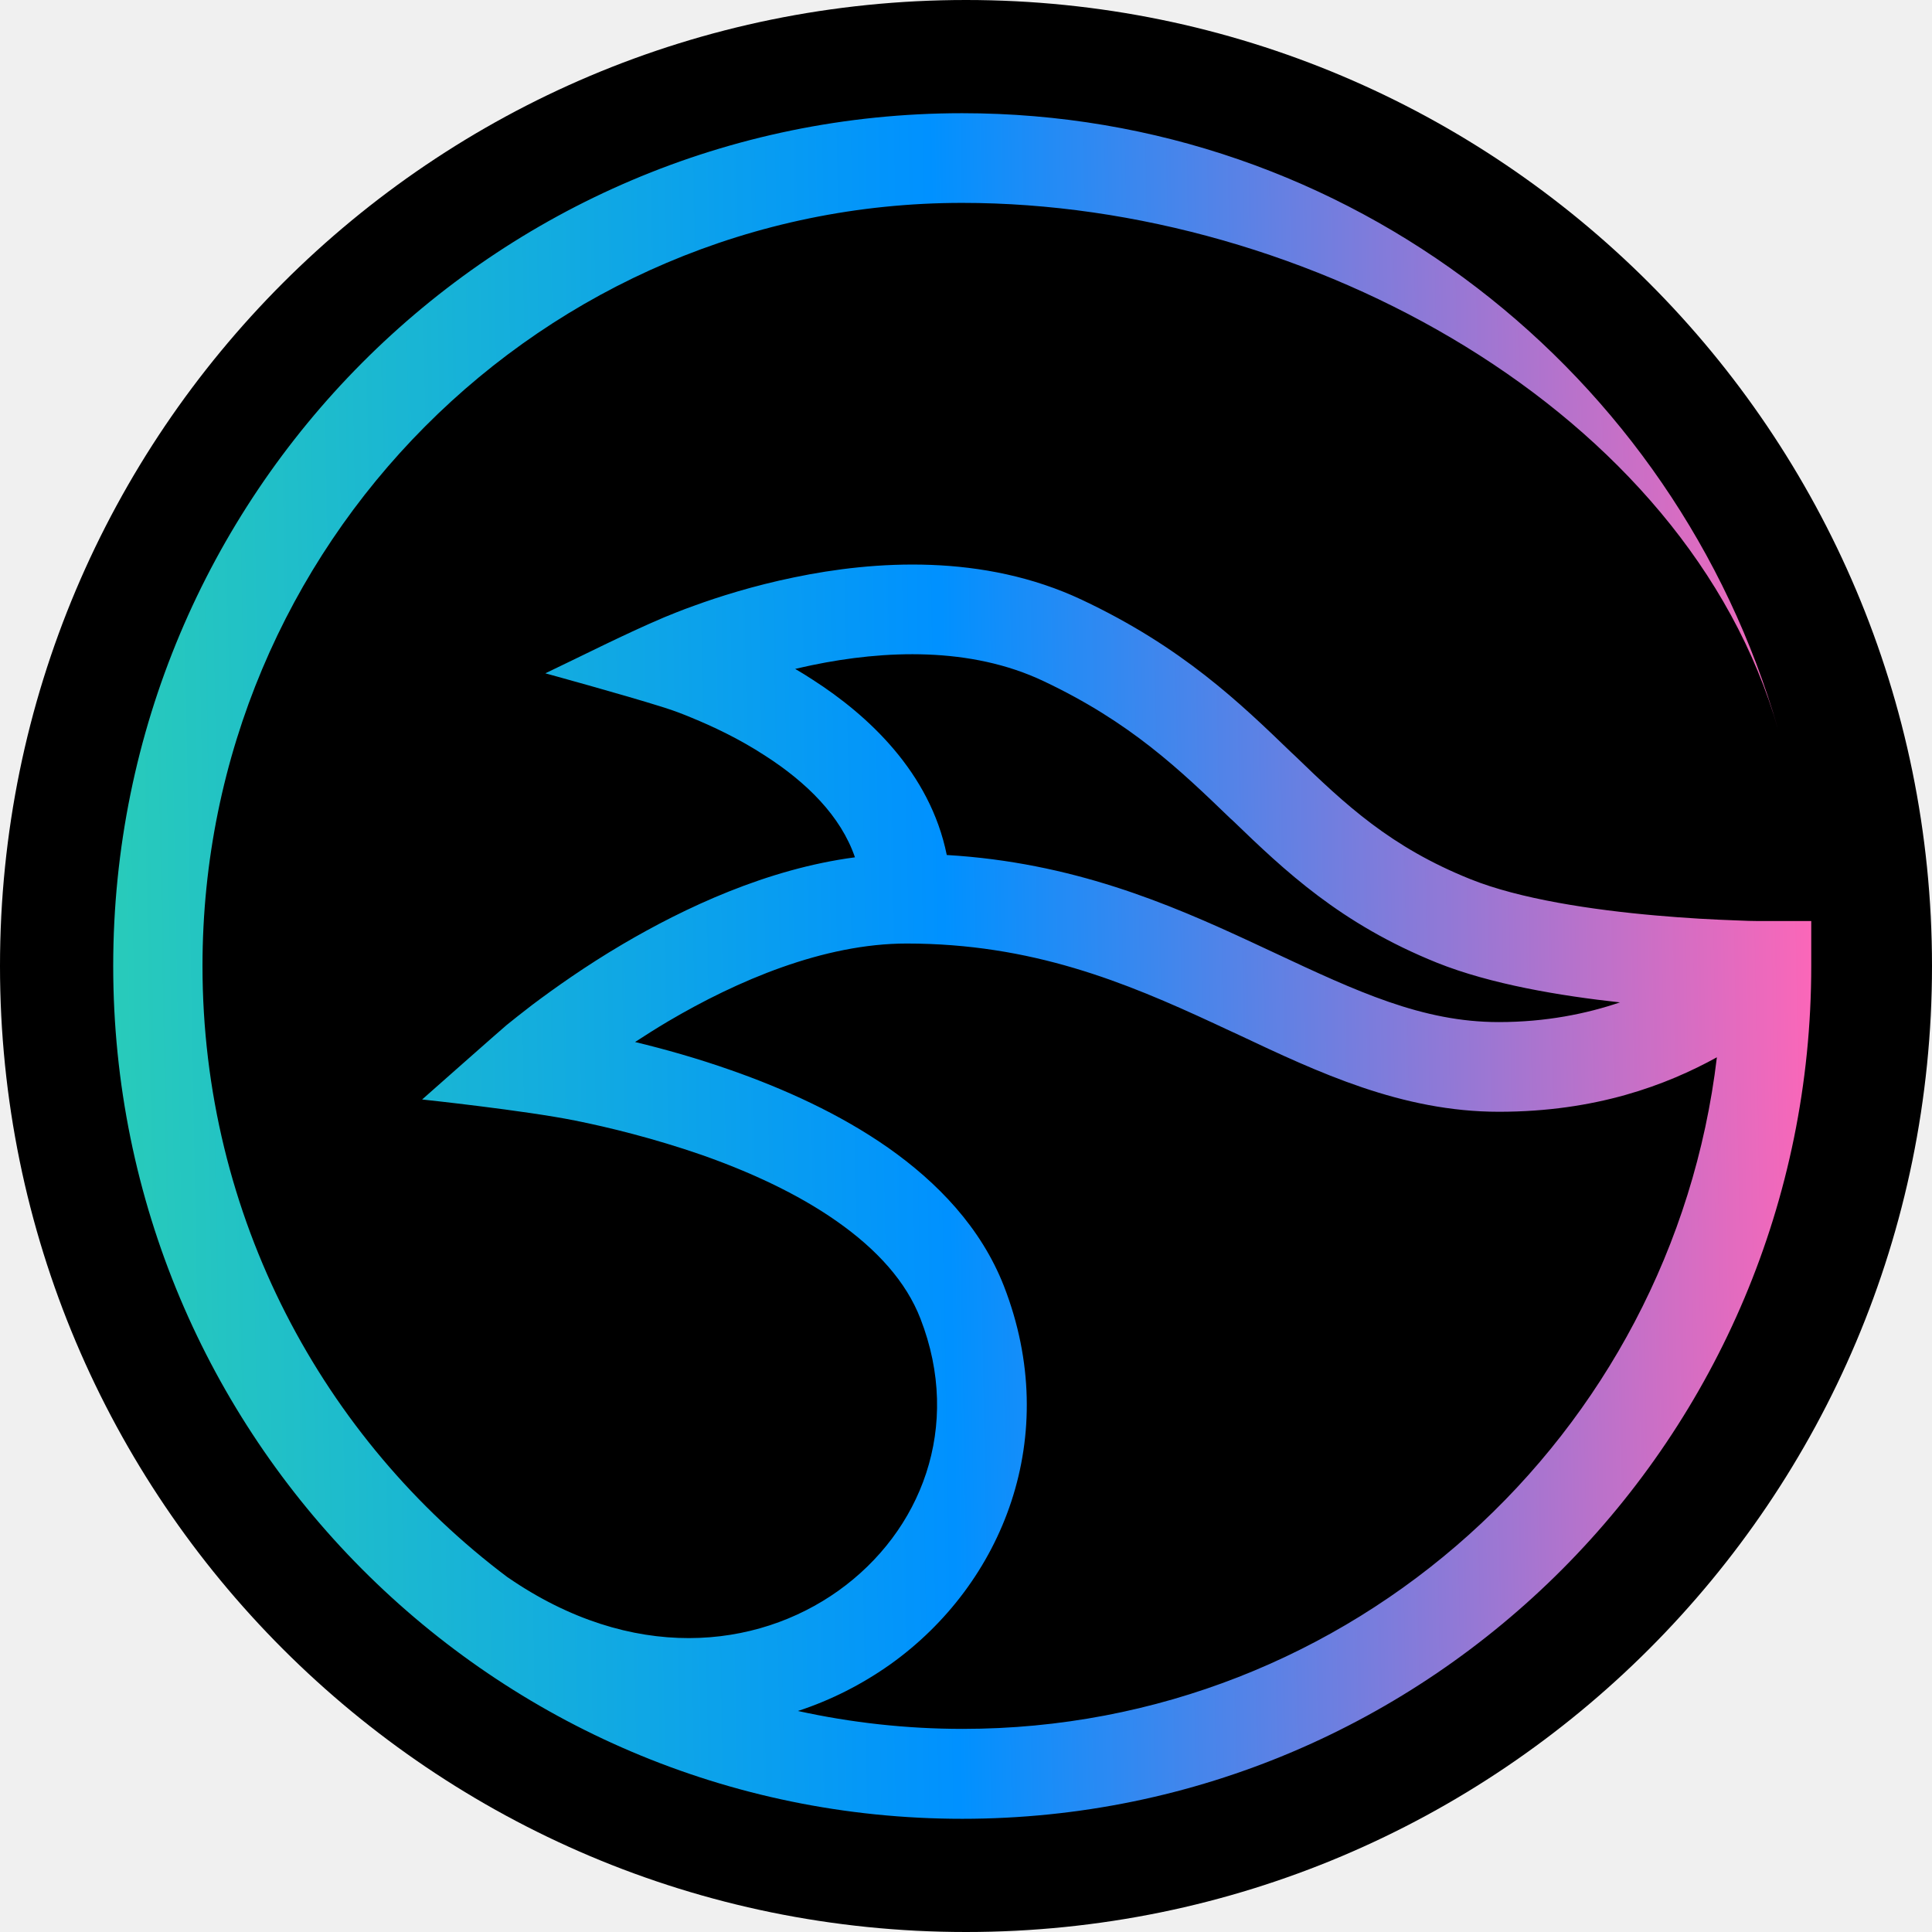
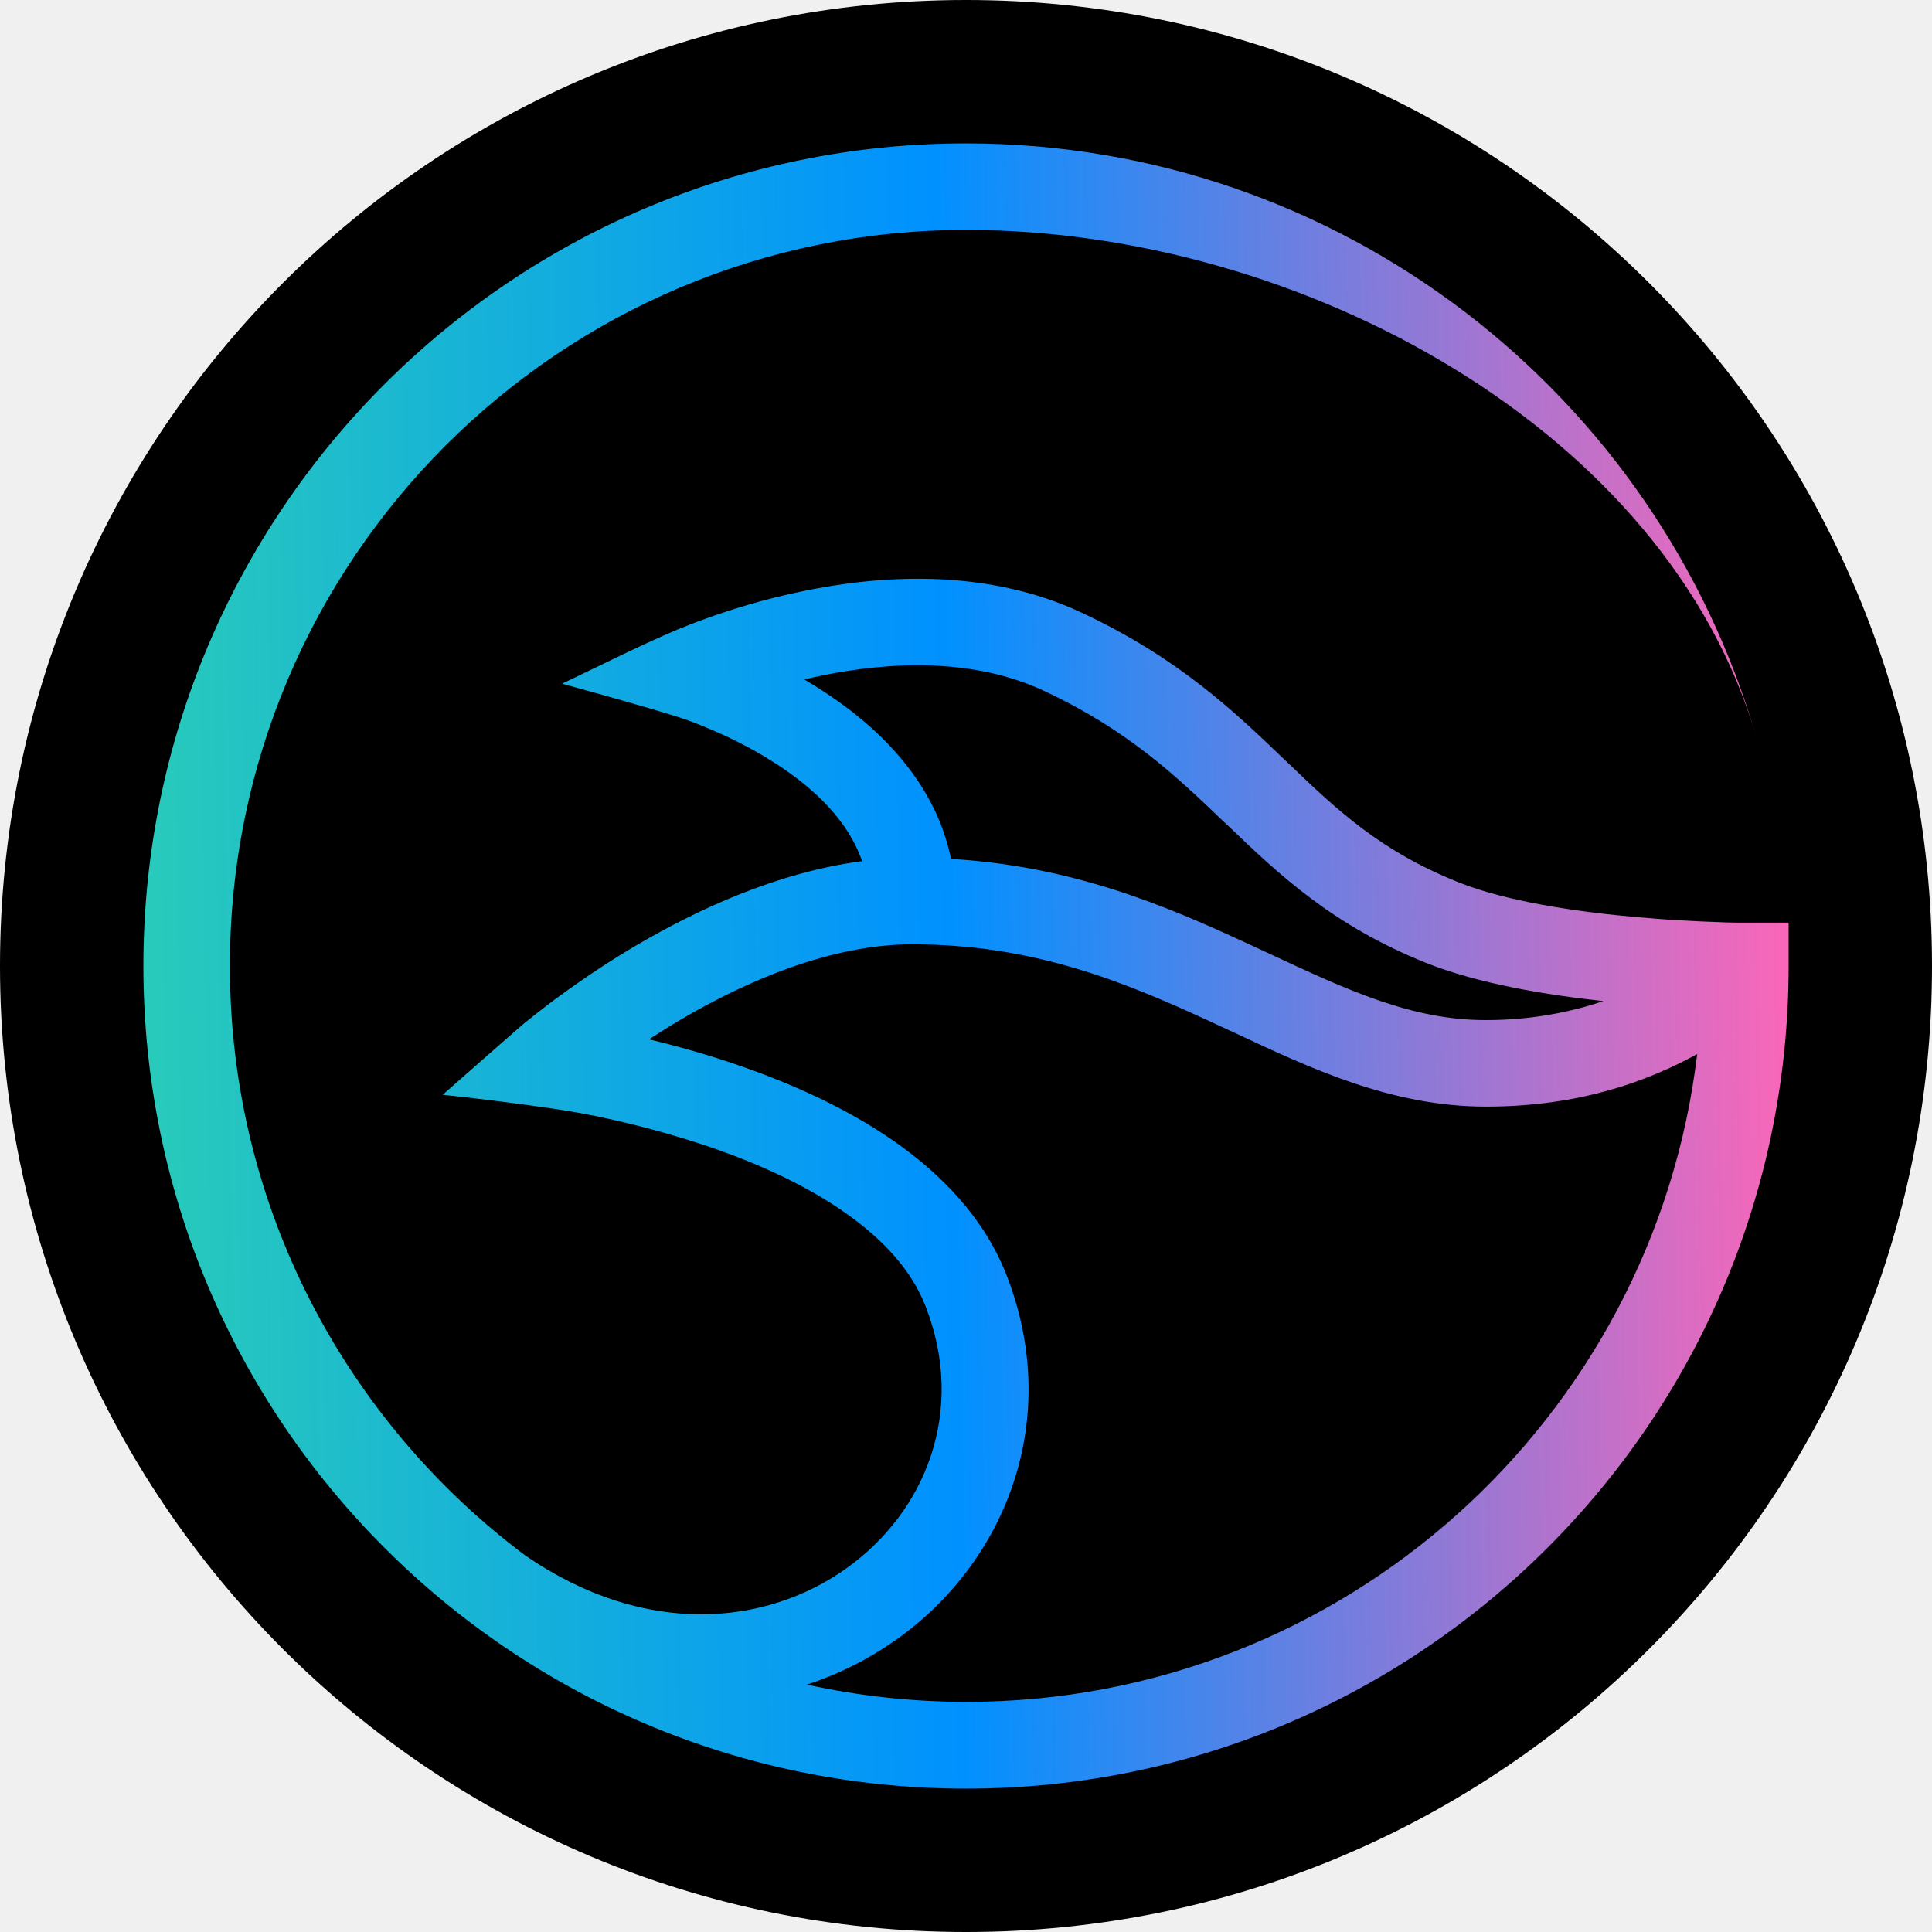
<svg xmlns="http://www.w3.org/2000/svg" width="256" height="256" viewBox="0 0 256 256" fill="none">
-   <g clip-path="url(#clip0_741_46)">
-     <path d="M256 128C256 198.692 198.692 256 128 256C57.307 256 0 198.692 0 128C0 57.307 57.307 0 128 0C198.692 0 256 57.307 256 128Z" fill="black" />
-     <path fill-rule="evenodd" clip-rule="evenodd" d="M67.306 209.034C42.758 190.61 26.831 161.163 26.831 128C26.831 72.175 71.922 26.883 127.5 26.883C173.387 26.883 223.492 54.427 235.598 96.618C222.055 49.483 178.798 15 127.5 15C65.38 15 15 65.604 15 128C15 190.396 65.38 241 127.5 241C189.62 241 240 190.396 240 128V122.043H233.824C233.642 122.043 233.366 122.043 232.999 122.043C232.266 122.043 231.226 122.012 229.881 121.951C227.221 121.858 223.553 121.674 219.426 121.306C210.988 120.569 201.358 119.126 194.816 116.485C184.27 112.248 178.309 106.659 171.522 100.088L171.124 99.72C164.307 93.148 156.664 85.748 143.366 79.484C130.282 73.312 115.822 74.294 105.214 76.505C99.833 77.611 95.186 79.085 91.915 80.282C90.265 80.865 88.951 81.418 88.034 81.787C82.683 84.059 77.486 86.73 72.259 89.218C72.259 89.218 82.561 92.043 87.636 93.639C87.819 93.701 88.095 93.793 88.492 93.916C89.256 94.161 90.357 94.561 91.671 95.114C94.362 96.219 97.877 97.846 101.362 100.119C106.865 103.65 111.42 108.133 113.285 113.599C101.637 115.134 90.693 120.293 82.5 125.114C77.547 128.03 73.421 130.978 70.516 133.158C69.079 134.264 67.918 135.185 67.123 135.83C66.45 136.383 55.934 145.687 55.934 145.687C55.934 145.687 69.507 147.13 76.203 148.481C80.666 149.372 86.658 150.846 92.956 153.026C99.253 155.237 105.612 158.123 110.9 161.839C116.189 165.554 120.071 169.822 121.966 174.735C127.53 189.045 122.059 202.954 111.083 210.785C100.231 218.523 83.753 220.365 67.276 209.004L67.306 209.034ZM105.703 226.722C110.136 225.278 114.263 223.159 117.992 220.519C132.911 209.864 140.768 190.334 133.034 170.436C129.976 162.606 124.168 156.649 117.717 152.104C111.237 147.56 103.808 144.244 96.899 141.818C92.374 140.221 87.972 138.993 84.151 138.072C85.526 137.181 86.963 136.26 88.522 135.339C97.633 129.965 109.127 125.022 120.133 125.022C136.732 125.022 149.083 130.149 160.883 135.615C161.953 136.106 163.023 136.628 164.124 137.12C174.671 142.095 185.737 147.315 198.607 147.315C211.478 147.315 220.802 143.783 227.496 140.098C221.535 190.211 179.073 229.086 127.561 229.086C120.071 229.086 112.765 228.257 105.764 226.722H105.703ZM214.657 132.821C210.224 134.326 204.844 135.431 198.577 135.431C188.488 135.431 179.806 131.378 168.801 126.219C167.823 125.758 166.845 125.298 165.836 124.837C154.8 119.709 142.052 114.274 125.452 113.292C123.22 102.268 114.905 94.714 107.751 90.108C106.957 89.586 106.162 89.095 105.367 88.634C106.07 88.48 106.804 88.297 107.568 88.143C117.167 86.147 128.6 85.655 138.292 90.261C149.786 95.697 156.298 101.961 163.054 108.471L163.298 108.685C170.238 115.379 177.605 122.411 190.414 127.57C197.538 130.426 206.77 131.961 214.657 132.821Z" fill="url(#paint0_linear_741_46)" />
+   <g clip-path="url(#clip0_2181_71)">
+     <path d="M128 256C198.692 256 256 198.692 256 128C256 57.308 198.692 0 128 0C57.308 0 0 57.308 0 128C0 198.692 57.308 256 128 256Z" fill="black" />
+     <path fill-rule="evenodd" clip-rule="evenodd" d="M69.679 206.166C45.895 188.394 30.463 159.989 30.463 128C30.463 74.152 74.152 30.463 128 30.463C172.459 30.463 221.006 57.032 232.735 97.729C219.613 52.263 177.702 19 128 19C67.813 19 19 67.813 19 128C19 188.187 67.813 237 128 237C188.187 237 237 188.187 237 128V122.254H231.017C230.839 122.254 230.572 122.254 230.217 122.254C229.506 122.254 228.499 122.224 227.196 122.165C224.619 122.076 221.065 121.898 217.066 121.543C208.891 120.832 199.561 119.44 193.222 116.893C183.003 112.805 177.228 107.415 170.652 101.076L170.267 100.721C163.662 94.382 156.257 87.243 143.372 81.201C130.696 75.248 116.685 76.195 106.407 78.328C101.194 79.394 96.692 80.816 93.523 81.971C91.923 82.534 90.65 83.067 89.761 83.422C84.578 85.614 79.542 88.191 74.478 90.591C74.478 90.591 84.459 93.316 89.376 94.856C89.554 94.915 89.821 95.004 90.206 95.122C90.946 95.359 92.012 95.744 93.285 96.278C95.893 97.344 99.299 98.913 102.675 101.106C108.007 104.512 112.42 108.836 114.227 114.109C102.942 115.59 92.338 120.566 84.4 125.216C79.602 128.029 75.603 130.873 72.789 132.976C71.397 134.043 70.272 134.931 69.501 135.553C68.85 136.086 58.661 145.061 58.661 145.061C58.661 145.061 71.812 146.453 78.298 147.756C82.623 148.615 88.428 150.037 94.53 152.14C100.631 154.272 106.793 157.057 111.916 160.641C117.041 164.225 120.803 168.342 122.639 173.081C128.029 186.884 122.728 200.301 112.094 207.854C101.579 215.319 85.614 217.096 69.649 206.137L69.679 206.166ZM106.881 223.227C111.176 221.835 115.175 219.791 118.788 217.244C133.243 206.966 140.855 188.128 133.361 168.934C130.399 161.381 124.772 155.635 118.522 151.251C112.243 146.868 105.045 143.669 98.351 141.329C93.967 139.788 89.702 138.604 85.999 137.715C87.332 136.856 88.725 135.968 90.235 135.079C99.062 129.896 110.199 125.127 120.862 125.127C136.945 125.127 148.912 130.073 160.344 135.346C161.381 135.819 162.418 136.323 163.484 136.797C173.703 141.596 184.425 146.631 196.895 146.631C209.365 146.631 218.399 143.225 224.885 139.67C219.11 188.009 177.968 225.507 128.059 225.507C120.803 225.507 113.723 224.708 106.941 223.227H106.881ZM212.446 132.65C208.15 134.102 202.937 135.168 196.866 135.168C187.091 135.168 178.679 131.258 168.016 126.282C167.068 125.838 166.121 125.394 165.143 124.949C154.45 120.003 142.099 114.76 126.016 113.812C123.853 103.179 115.797 95.893 108.866 91.45C108.096 90.946 107.325 90.472 106.556 90.028C107.237 89.879 107.947 89.702 108.688 89.554C117.988 87.628 129.066 87.154 138.456 91.597C149.593 96.84 155.902 102.882 162.447 109.162L162.684 109.369C169.408 115.826 176.547 122.609 188.957 127.585C195.859 130.34 204.803 131.821 212.446 132.65Z" fill="url(#paint0_linear_2181_71)" />
  </g>
  <defs>
-     <linearGradient id="paint0_linear_741_46" x1="12.982" y1="130.088" x2="242.019" y2="125.918" gradientUnits="userSpaceOnUse">
+     <linearGradient id="paint0_linear_2181_71" x1="17.045" y1="130.014" x2="238.955" y2="125.956" gradientUnits="userSpaceOnUse">
      <stop stop-color="#29CCB9" />
      <stop offset="0.49" stop-color="#0091FF" />
      <stop offset="1" stop-color="#FF66B7" />
    </linearGradient>
-     <clipPath id="clip0_741_46">
+     <clipPath id="clip0_2181_71">
      <rect width="256" height="256" fill="white" />
    </clipPath>
  </defs>
</svg>
